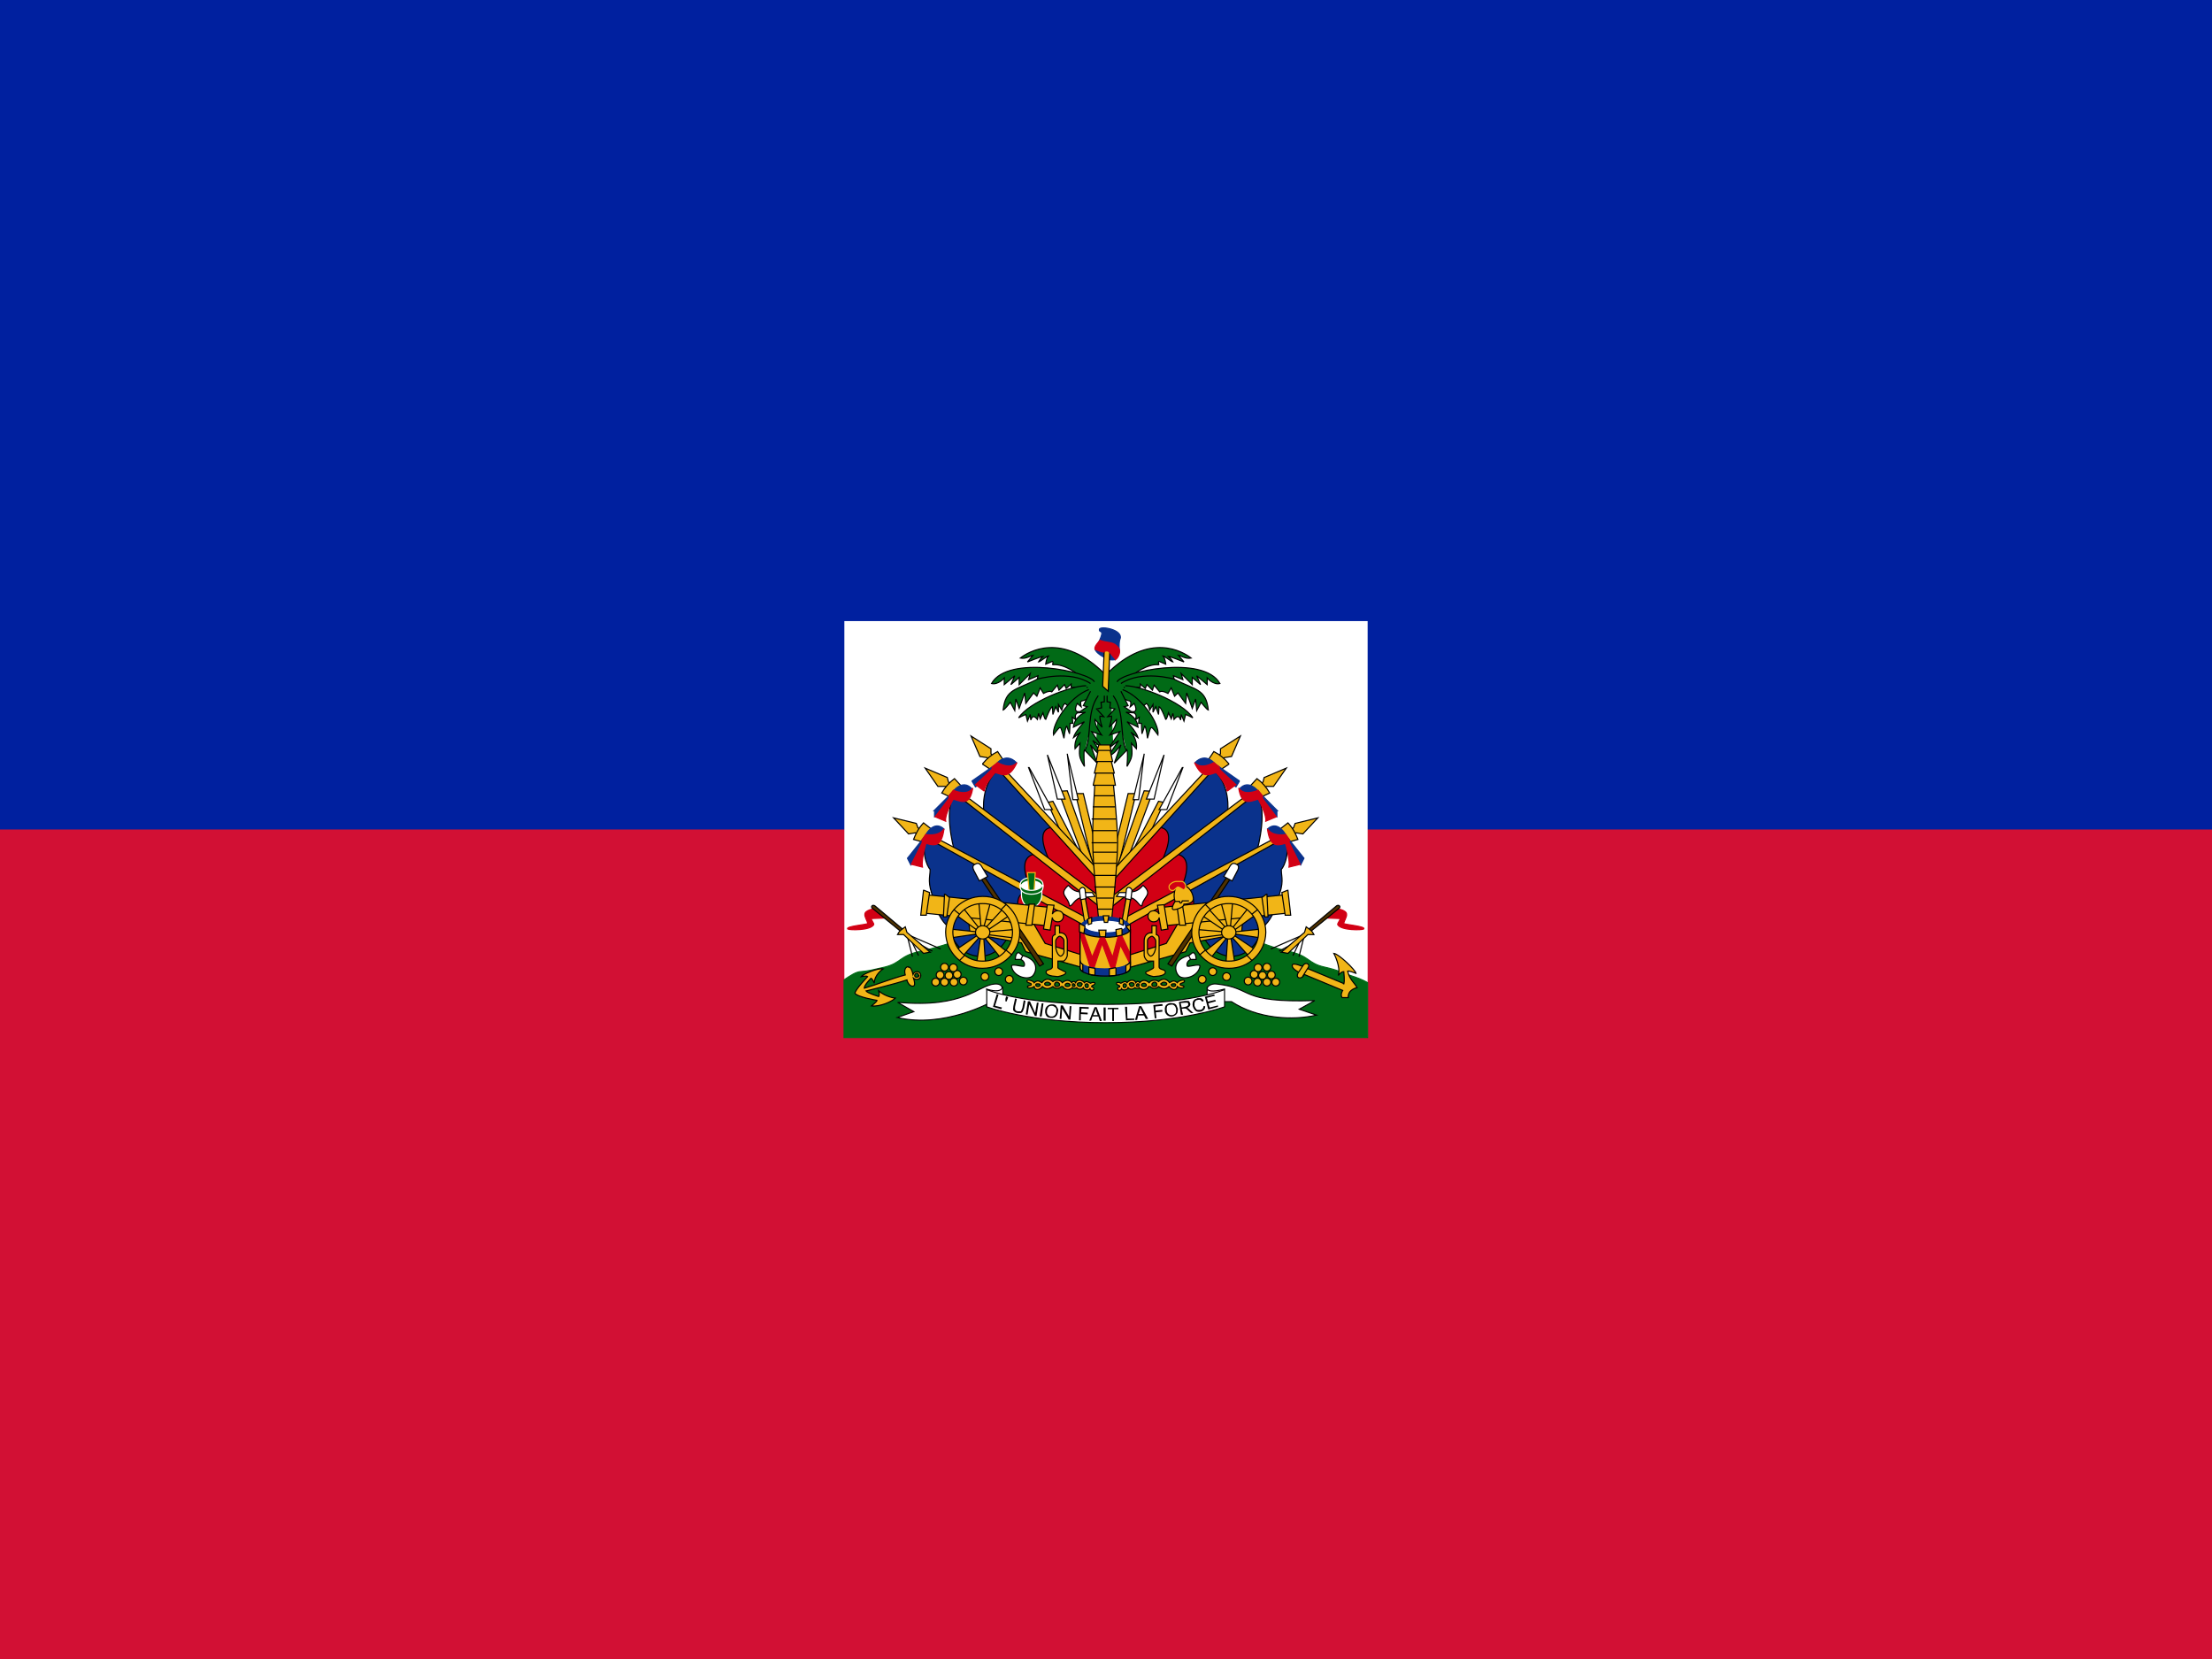
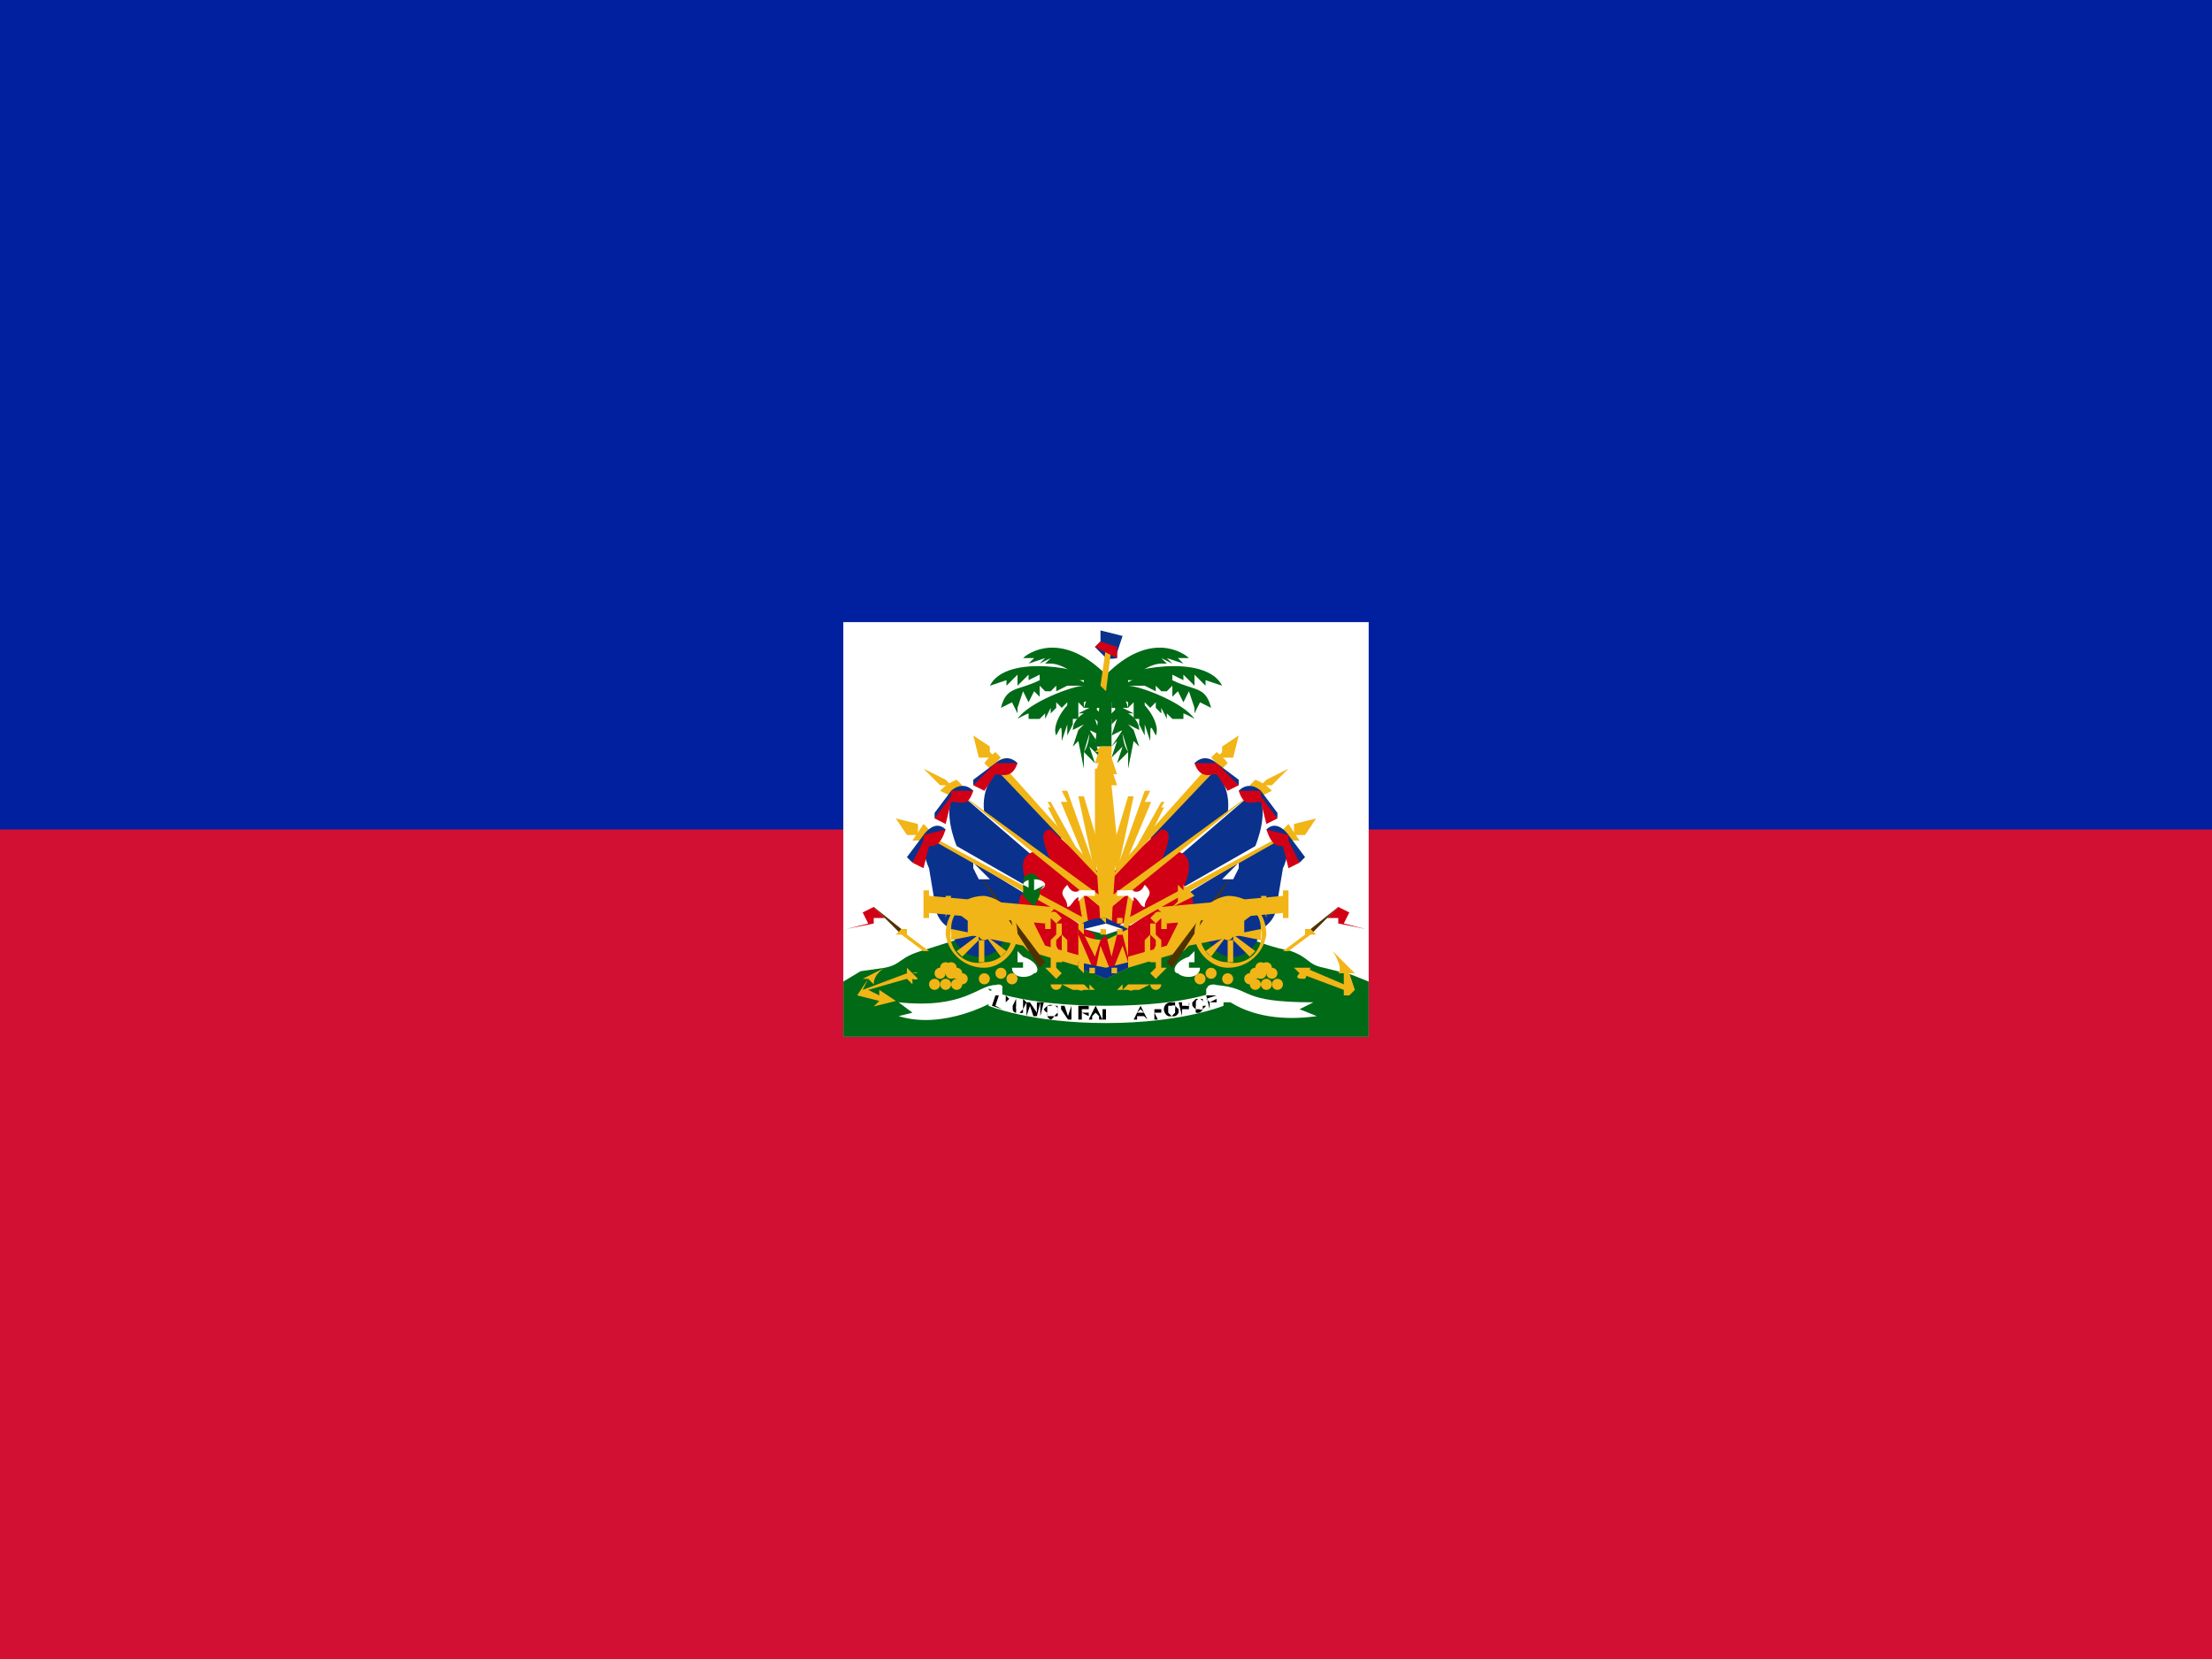
<svg xmlns="http://www.w3.org/2000/svg" xmlns:xlink="http://www.w3.org/1999/xlink" id="flag-icons-ht" viewBox="0 0 640 480">
  <path fill="#d21034" d="M0 0h640v480H0z" />
  <path fill="#00209f" d="M0 0h640v240H0z" />
-   <g fill="#f1b517" stroke="#000" stroke-width=".2">
-     <path fill="#fff" d="M244.3 179.7h151.4v120.5H244.3z" stroke="none" />
-     <path fill="#016a16" stroke="#016a16" stroke-width=".3" d="M350.5 266.8l-31 1-30.7.3s-15.8 5.8-22.3 7.1c-6.4 1.3-5.6 3.4-10.5 4.6-4 .9-4.5 1.1-6.8 1.3-1.5 0-3.2 1.2-5 2.4v16.7h151.5v-15.9c-1.6-.9-3.2-1.5-4.8-2-2.2-.8-3.7-1.6-7.7-2.5-5-1.1-4.2-3.3-10.6-4.6-6.5-1.3-22.1-8.4-22.1-8.4z" />
+   <g fill="#f1b517" stroke="#000" stroke-width="0">
+     <path fill="#fff" d="M244 180h152v120H244z" stroke="none" />
+     <path fill="#016a16" d="M351 267l-31 1h-31l-22 7c-7 2-6 4-11 5l-7 1-5 3v16h152v-16l-5-2-8-2c-5-1-4-3-10-5-7-1-23-8-23-8z" stroke="none" />
    <g transform="translate(-80) scale(1.6)">
      <g id="a">
-         <path d="M244.5 143.5h1.4l2.6 10.7-.6 3.4-3.4-14z" />
-         <path fill="#fff" d="M243 136.3l1 8.3h1l-2-8.2z" />
-         <path d="M245.7 154.6l-4.3-11.5 1.6-.1 5 14-2.3-2.4z" />
-         <path fill="#fff" d="M239.4 136.5l1.8 8h1.4l-3.2-8z" />
-         <path d="M241.9 150.6l-2.5-5.5 1-.2 4.7 9-3.2-3.3z" />
-         <path fill="#fff" d="M236 138.8l2.9 7.6h1.4l-4.2-7.6z" />
-         <path fill="#0a328c" d="M242.3 151.4l-11.5-12.5c-3.6 2.8-2.9 8-2.9 8l13 10.2 1.3-5.7z" />
-         <path fill="#d20014" d="M248.9 158.2l-8.5-8.6c-3.6.2-.8 5.5-.6 6.2l9 7.7v-5.3z" />
-         <path d="M248.1 156.8L230.6 138l-.7.5 18.6 20.6-.4-2.3zm-18.5-20l-.4-.5v-.9l-3.6-2.3 1.6 3.7 1.3.2.3.4.8-.6z" />
-         <path d="M227.7 138.1a8.4 8.4 0 012.7-2.2l1 1.5-2.2 1.8-1.5-1z" />
-         <path fill="#0a328c" stroke="#0a328c" d="M225.8 141.3l.6 1c.4-.1 4-3.5 4-3.5h2.7l.7-.9c-2-2-3.7.3-3.7.3l-4.3 3z" />
-         <path fill="#d20014" stroke="#d20014" d="M228 143c0-1 1.8-3.2 2-3.3 1.3.4 2.5 1.2 3.9-1.8-1.2 1.4-3.5 0-3.5 0l-1 .8v.4l-3 2.8 1.5 1.1z" />
-         <path fill="#0a328c" d="M237.3 154.7l-14.4-11.4c-2.5 2.5-.4 10.2-.4 10.2l14 7.6.7-6.4z" />
-         <path fill="#d20014" d="M249.2 164l-11.9-9.6c-4 .6-.8 6.5-.6 7.2l12.5 6.8v-4.5z" />
-         <path d="M248.7 162l-25.6-19.2-.5.6 26.8 21-.7-2.4zm-26.8-20.2l-.4-.4-.2-.8-4-1.7 2.3 3.3h1.3l.4.4.6-.8z" />
-         <path d="M220.3 143.4a8.2 8.2 0 012.3-2.6l1.2 1.3-1.8 2.1-1.7-.8z" />
-         <path fill="#0a328c" stroke="#0a328c" d="M219 146.6v1.1c.4-.2 3.7-3.7 3.7-3.7l2.5-.5.6-.8c-1.8-2.1-3.7.7-3.7.7l-3.2 3.2z" />
-         <path fill="#d20014" stroke="#d20014" d="M221 148.5c-.2-1 1.2-3.8 1.4-4 1.6.5 3 1.2 3.5-2-1 1.6-3.5.4-3.5.4l-.8 1v.5l-2.5 3.3 1.9.8z" />
-         <path fill="#0a328c" d="M236.2 161.7a2783.3 2783.3 0 01-18.5-10.5c-1.3 2.3-.1 5.5.5 6 0 1.5-.6 2.3.7 5.5.4 2 1.3 3.9 2.7 5 1.6 6.4 8.2 6.9 10.7 1.6l4-7.6z" />
-         <path fill="#d20014" d="M248.3 168.5l-12.5-7.3c-4 .5 0 8 .3 8.7l12.2 4.3v-5.7z" />
-         <path d="M246.2 165.8l-28.3-15-.5.6 30 16.7-1.2-2.3zM216.5 150l-.5-.3-.3-.8-4.1-1 2.7 2.9 1.2-.2.6.3.4-.9z" />
-         <path d="M215.2 151.8c.4-1 .8-1.9 1.8-3l1.4 1.1-1.4 2.4-1.8-.5z" />
-         <path fill="#0a328c" stroke="#0a328c" d="M214.1 155.2l.6 1.2 3-4.6 2.5-.9.5-1c-2-1.8-3.5 1.4-3.5 1.4l-3.1 3.9z" />
-         <path fill="#d20014" stroke="#d20014" d="M216.8 156.8c-.2-1 .5-4.2.7-4.3 1.5.5 2.8.6 3.2-2.6-1 1.5-3.3 1-3.3 1l-.7 1 .1.4-2 4 2 .5z" />
+         <path d="M245 144h1l3 10-1 4-3-14z" />
+         <path fill="#fff" d="M243 136l1 9h1l-2-9z" />
+         <path d="M246 155l-5-12h2l5 14-2-2z" />
+         <path fill="#fff" d="M239 137l2 8h2l-4-8z" />
+         <path d="M242 151l-3-6h1l5 9-3-3z" />
+         <path fill="#fff" d="M236 139l3 7h1l-4-7z" />
+         <path fill="#0a328c" d="M242 151l-11-12c-4 3-3 8-3 8l13 10 1-6z" />
+         <path fill="#d20014" d="M249 158l-9-8c-3 0 0 5 0 6l9 7v-5z" />
+         <path d="M248 157l-17-19-1 1 19 20-1-2zm-18-20l-1-1v-1l-3-2 1 4h3z" />
+         <path d="M228 138a8 8 0 012-2l1 1-2 2-1-1z" />
+         <path fill="#0a328c" stroke="#0a328c" d="M226 141v1l4-3h3l1-1c-2-2-4 0-4 0l-4 3z" />
+         <path fill="#d20014" stroke="#d20014" d="M228 143l2-3c1 0 3 1 4-2h-4l-1 1v0l-3 3 2 1z" />
+         <path fill="#0a328c" d="M237 155l-14-12c-3 3 0 10 0 10l14 8v-6z" />
+         <path fill="#d20014" d="M249 164l-12-10c-4 1-1 7 0 8l12 6v-4z" />
+         <path d="M249 162l-26-19h0l26 21v-2zm-27-20l-1-1h0l-4-2 3 3h1v1l1-1z" />
+         <path d="M220 143a8 8 0 013-2l1 1-2 2-2-1z" />
+         <path fill="#0a328c" stroke="#0a328c" d="M219 147v1l4-4h2l1-1c-2-2-4 0-4 0l-3 4z" />
+         <path fill="#d20014" stroke="#d20014" d="M221 149l1-4c2 0 3 1 4-2h-4v1l-3 4 2 1z" />
+         <path fill="#0a328c" d="M236 162a2783 2783 0 01-18-11c-2 2 0 6 0 6l1 6c0 2 1 4 3 5 1 6 8 7 10 1l4-7z" />
+         <path fill="#d20014" d="M248 169l-12-8c-4 1 0 8 0 9l12 4v-6z" />
+         <path d="M246 166l-28-15h-1l30 17-1-2zm-29-16h-1v-1l-4-1 2 3h2v-1z" />
+         <path d="M215 152l2-3 1 1-1 2h-2z" />
+         <path fill="#0a328c" stroke="#0a328c" d="M214 155l1 1 3-4 2-1 1-1c-2-2-4 1-4 1l-3 4z" />
+         <path fill="#d20014" stroke="#d20014" d="M217 157l1-4c1 0 2 0 3-3l-4 1v1h0l-2 4 2 1z" />
      </g>
-       <use xlink:href="#a" width="100%" height="100%" transform="matrix(-1 0 0 1 499.9 0)" />
+       <use xlink:href="#a" width="100%" height="100%" transform="matrix(-1 0 0 1 500 0)" />
    </g>
    <g transform="translate(-80) scale(1.6)">
-       <path fill="#016a16" stroke="#016a16" d="M248.8 125.6l-.5 9h2.9l-.4-9 3-.3-.3-3.6-7.5.3v3.2l2.8.4z" />
+       <path fill="#016a16" d="M249 126l-1 9h3v-9l3-1v-3h-8v3l3 1z" stroke="none" />
      <g id="b" fill="#016a16">
-         <path d="M249.8 121.9c-7.8-7.8-13.9-4-15.3-2.9 1 .2 1.8-.4 2.3-.5l-1 1.2s2.5-1 2.8-1c-.4.3-.8 1-.8 1 .2 0 1.6-1.1 1.8-1.1-.4.4-.5 1.5-.5 1.5l1.2-.5c.3.2-.1.6.1.6 2-.2 4.7 1.7 5 2.3" />
-         <path d="M247.9 123.3c-.8-1.8-15.6-5-18.6.3 1.2.3 2.3-1 2.3-1v1.2l1.9-1.6-.7 1.6 1.5-1.3v1.3l2-2-.3 1.1 1.7-.7-.2 1" />
-         <path d="M247.2 123.6c-3.8-2.5-9.6-.8-9.6-.8-3.8 2-5.8 1.7-6.2 5.6.3-.1 1.3-1.4 1.3-1.4l.8 1.5.2-2.1.6 1.7 1-2.8.2 1.9 1.4-1.9.6.6.6-1.5.6 1s1-.6 1.5-.3l1-1.2.3.9 1-1 .3.7.9-.8v.6h3" />
-         <path d="M246.4 124c-2.7 0-10.3 2.9-12.2 5.8a13.3 13.3 0 011.3-.6l.3 1.2.5-1.2.1 1c.3-.8.6-.8 1.2-.1l.2-1.1.3 1 .5-1.1s.3 1.2.5 1.2c0 0 .8-2.2 1.2-2.3l.1 1.4.5-1.4.5 1v-1.4l.6 1s.2-1 .6-1.2l.8.7 3.4-2.5" />
-         <path d="M246.9 124.7c-3.5 1.3-6.7 6.2-6.4 8.2 1.5-2 1.2-1.7 1.9.6 0 0 .2-2 .5-2.2l.5 1.4.1-1.9h.5l-.1-1.1.7.5c-.2-.7-.3-.9.4-1.5 0 0-1 .1-.2-1.5l.7.6s-.2-.7 0-1l2.6-.8" />
-         <path d="M247.2 125l-1.3 2.6.7.2-1.6 1.1 1.3-.1s-2 .7-2.2 2.7l2-1s-1.7 1.8-2 2.9l1.3-1s-1.2 1.2-1 3l.9-1c-.2 2.3-.2 2.5.8 4.2 0 0-.2-2.6 0-3l2.3 2.4-1.2-3.3s1.4 2 2.2 1.9l-1.8-2.7 1.8 1.4-2-3 1.8.6s-1.3-1.7-1.2-2.8l1.3 1.4s-.5-1.5-.4-2l.7.1-1.3-1.4.9-.2-.1-1 .6-.1v-1.1m-1.1 0c-2.2 3-1.1 7.5-2.4 9.9" />
+         <path d="M250 122c-8-8-14-4-15-3h2l-1 1 3-1-1 1 2-1-1 1h1c1 0 0 0 0 0 2 0 5 2 5 3" />
+         <path d="M248 123c-1-2-16-5-19 1l3-1v1l2-2-1 2 1-2v2l2-2v1l2-1v1" />
+         <path d="M247 124c-4-3-9-1-9-1-4 2-6 1-7 5l2-1 1 2v-3 2l1-3 1 2 1-2 1 1v-2l1 1h1l1-1v1l2-1h1v0h3" />
+         <path d="M246 124c-2 0-10 3-12 6a13 13 0 012-1v1-1 1h2v-1 1l1-1v1l1-2v1l1-1v1-2l1 1 1-1v1l4-3" />
+         <path d="M247 125c-4 1-7 6-6 8 1-2 1-2 1 1l1-3v2l1-2h0v-1h1v-1-2l1 1v-1l2-1" />
+         <path d="M247 125l-1 3h1l-2 1h1s-2 1-2 3l2-1-2 2 1-1-1 3 1-1 1 5v-3l2 2-1-3 2 2-1-3 1 1-2-3 2 1-1-3 1 1v-1h1l-2-2h1v-1h1v-1m-1 0c-3 3-1 7-3 10" />
      </g>
-       <use xlink:href="#b" width="100%" height="100%" transform="matrix(-1 0 0 1 499.9 0)" />
-       <path d="M251 166.5s1.1-10 1.1-14.2c0-3.4-.8-10.8-.8-10.8H248s-.5 7.4-.4 10.8c0 4.2 1.1 14.2 1.1 14.2h2.3z" />
-       <path d="M247.7 142h4l-.5-2.7h-2.9l-.6 2.6z" />
-       <path d="M248 139.8h3.5l-.7-2.7h-2.2l-.7 2.7z" />
-       <path d="M248.2 137.7h3l-.6-2.7h-1.9l-.5 2.7z" />
-       <path d="M250.7 134.7h-2l-.3 1h2.5l-.2-1zm.4 29.7h-2.6m2.8-2h-3m3.4-2h-3.8m4-2.1h-4m4-2.2h-4.1m4.2-2h-4.4m4.4-1.7h-4.6m4.6-2.2h-4.6m4.5-2.1h-4.5m4.3-2.2h-4.1m3.9-2h-3.7" />
-       <path fill="#0a328c" stroke="#0a328c" d="M250 119c-.8-.3-2.3-1.3-1.9-1.9l.7-1.2c1-2.2 0-1.4 0-2-.2-.8 3.8-.2 3.8 1.3 0 .5-.3.2-.2 2.6l-.8 1.5a3.5 3.5 0 01-1.7-.2z" />
-       <path d="M250.4 125l-1-.9.3-7.1 1 .3-.3 7.6z" />
-       <path fill="#d20014" stroke="#d20014" d="M251.7 119.3c.6-.4 1-1.5.6-2.1-1-1.3-1.7-.8-3.4-1.4-.3.4-1 1-.9 1.6 2.3 1 1.4.2 2.2.3.4 0 .6.5 1.5 1.5z" />
+       <use xlink:href="#b" width="100%" height="100%" transform="matrix(-1 0 0 1 500 0)" />
+       <path d="M251 167l1-15-1-10h-3v10l1 15h2zM248 142h4l-1-3h-3v3z" stroke="none" />
+       <path d="M248 140h4l-1-3h-2l-1 3z" stroke="none" />
+       <path d="M248 138h3v-3h-2l-1 3z" stroke="none" />
+       <path d="M251 135h-2l-1 1h3v-1zm0 29h-3m3-2h-3m4-2h-4m4-2h-4m4-2h-4m4-2h-4m4-2h-5m5-2h-5m5-2h-5m5-2h-4m4-2h-4" stroke="none" />
+       <path fill="#0a328c" d="M250 119l-2-2 1-1v-2l4 1-1 3v1a4 4 0 01-2 0z" stroke="none" />
+       <path d="M250 125l-1-1 1-7h1l-1 8z" stroke="none" />
+       <path fill="#d20014" d="M252 119v-2l-3-1-1 1 2 1 2 1z" stroke="none" />
    </g>
    <g transform="translate(-80) scale(1.6)">
-       <use xlink:href="#c" width="100%" height="100%" transform="matrix(1 0 0 -1 0 320.4)" />
-       <path fill="#016a16" stroke="#fff" stroke-linecap="round" d="M238.4 161.8c0 1.2-.9 2.3-1.9 2.3s-1.8-1-1.8-2.4v-1.2h3.7v1.2z" />
-       <ellipse cx="236.5" cy="160.1" fill="#fff" rx="1.8" ry=".9" stroke="none" />
-       <path fill="#016a16" stroke="#f1b517" d="M236.1 161l-.3-3.2h1.4l-.2 3.3h-.9z" />
-       <path id="c" fill="#016a16" stroke="#fff" stroke-linecap="round" d="M238.5 160.1c-.2.5-1 .9-2 .9s-1.7-.4-2-.9a.8.8 0 000 .4c0 .7.9 1.2 2 1.2 1.2 0 2.1-.5 2.1-1.2a.8.8 0 000-.4z" />
+       <use xlink:href="#c" width="100%" height="100%" transform="matrix(1 0 0 -1 0 320)" />
+       <path fill="#016a16" d="M238 162l-1 2-2-2v-1h3v1z" stroke="none" />
+       <ellipse cx="237" cy="160" fill="#fff" rx="2" ry="1" stroke="none" />
+       <path fill="#016a16" d="M236 161v-3h1v3h-1z" stroke="none" />
+       <path id="c" fill="#016a16" stroke="#fff" stroke-linecap="round" d="M239 160l-2 1-2-1a1 1 0 000 0c0 1 0 2 2 2l2-2a1 1 0 000 0z" />
      <g id="d">
-         <path d="M246 172.8l-7-2.2-3.1-5.3-10.9-.5.4 4 9.3 1.7.8 1.6 10.7 3-.2-2.3z" />
-         <path fill="#503200" d="M238.7 174.3l-11.2-16.5-.5.5 11 16.4.7-.4z" />
-         <path fill="#fff" d="M228.6 158.5l-1.2-2c-.3-.4-.6-.5-1.1-.2-.5.2-.4.7-.2 1.1l1 1.9 1.5-.8z" />
-         <path d="M240 164.1l-22.5-2.3-.6 3.3 22.4 2.3.7-3.3z" />
-         <path d="M217 161l-.5 4.5h1l.6-4.1-1-.4zm3.8.7l-.2 4.1h.6l.5-3.5-.8-.6zm15.3 1.8l-.6 3.8h1.1l.5-3.8h-1zm3.3.1l-.7 4.4 1.2.2.4-2.3c0 .5.5.8 1 .8.6 0 1-.5 1-1 0-.6-.4-1-1-1a1 1 0 00-1 .6l.3-1.6-1.2-.1zm-8 .7l-3.2 3.5.4.4 4-2.7-1.3-1.2zM224 173l3.1-3.5-.3-.4-4 2.7 1.2 1.2zm8.1-.9l-3.7-2.9-.4.3 3 3.8 1.1-1.2zm-9.3-6.7l3.9 2.8.4-.3-3-3.8-1.3 1.3zm4.2-2.3l.4 4.6h.5l1.2-4.5-2.1-.1zm1.2 11l-.3-4.5h-.6l-.7 4.6h1.6zm5.1-6l-4.8.4v.5l4.8.6V168zm-11.4 1.5l4.7-.7v-.4l-4.8-.5v1.6z" />
-         <ellipse cx="227.7" cy="168.6" rx="1.3" ry="1.2" />
-         <path fill-rule="evenodd" stroke-linecap="round" d="M234.4 168.6c0 3.5-3 6.5-6.7 6.5a6.6 6.6 0 01-6.7-6.5c0-3.6 3-6.5 6.7-6.5a6.6 6.6 0 016.7 6.5zm-1.3 0a5.3 5.3 0 01-5.4 5.2 5.3 5.3 0 01-5.4-5.3 5.3 5.3 0 015.4-5.1 5.3 5.3 0 015.4 5.2z" />
-         <path d="M223.5 165.3l-1-.8m8.5 0l1-1m1 9.2l-1.1-.9m-8.4 1.9l1-1m21.7-10.6l1.1 6-.9.4-1-6.3h.8z" />
-         <path fill="#fff" d="M245.6 161.4c-.5-.3-1.2.1-2.4-1.3-1.9 1.7 0 2 .2 3.7.5.2.9-1.4 2.3-1.5l2.3-.2-.5-.7h-2z" />
-         <path fill="#fff" d="M246.4 162.5l-.2-1.7c-.3-.7-1-.1-1 .2l.2 1.7 1-.2z" />
-         <path fill-rule="evenodd" d="M240.8 167.4v1.6c-.6.2-.5.6-.5 1.2v4.7c-.1.4-.7.4-1 .6-.3.3-.2.8 1 1l1 .1c1.5-.3 1.8-.8 1-1-.3-.2-.9-.4-1-.6v-1.2h1c.2 0 .7-.6.7-1.1v-2.5c0-1.4-1-1.6-1.4-1.5v-1.3h-.8zm1.6 2.7c0-.4-.6-.8-.8-.8-.2 0-.7.5-.7.9v1c0 .4.3 1.6.9 1.7.2 0 .6-.4.6-.8v-2z" />
-         <path fill="#fff" d="M234.3 172.3c-.7-.2-.7 1.2-.7 1.2h1c.5.2.8.8.6 1.2-.3.2-2.2-.5-2.3 0 .3 1.9 2.9 2.6 3.8 1.8.9-.9 1.1-3-1.8-3.7l-.6-.5zm.6.6l-.3.6" />
-         <path d="M215 173l-1-4m2.1 3.8l-1.5-3.1m4 2.3l-3.3-1.8m4.8 1.4l-6.2-2.7" />
-         <path fill="#d20014" stroke="#d20014" d="M210.2 166l-2.6.1c-.2.1.5.9.4 1.1-.6 1.1-4.4 1-4.7.8-.5-.5 3.5-.8 3.6-1 0-.4-.6-1.2-.5-1.7 0-.7 1.7-1 1.7-1l2.1 1.7z" />
-         <path fill="#503200" d="M213.2 168l-5-4.2s-.3-.2-.5 0 0 .4 0 .4l5.4 4.4.1-.5z" />
-         <path d="M218.2 172.2l-4.2-3.6-.3-1-.8.6c-.3.2-.6.8-.6.8h1.1l3.6 3.4 1.1-.2z" />
-         <circle cx="232.5" cy="177.1" r=".7" />
-         <circle cx="230.6" cy="175.7" r=".7" />
-         <circle cx="228.1" cy="176.6" r=".7" />
-         <circle cx="224.2" cy="177.4" r=".7" />
-         <circle cx="222.5" cy="177.6" r=".7" />
-         <circle cx="220.8" cy="177.6" r=".7" />
-         <circle cx="219.2" cy="177.6" r=".7" />
-         <circle cx="220" cy="176.3" r=".7" />
-         <circle cx="221.6" cy="176.4" r=".7" />
-         <circle cx="223.1" cy="176.2" r=".7" />
-         <circle cx="222.4" cy="175" r=".7" />
-         <circle cx="220.8" cy="174.9" r=".7" />
-         <path fill-rule="evenodd" d="M236.5 178c0-.3-.8-.2-.8-.6 0-.4 1.2 0 1.3.3.7-.6 1-.2 1.4 0 .6-.8 1.3-.8 2-.2.4-.4 1.4-.3 1.7.2.7-.6 1.3-.5 1.7 0 .2-.3.5-.3.7 0 .3-.7 1.2-.5 1.6 0 .3-.4.7-.1 1.1.1.3-.2.8-.2.8 0 0 .4-.6.3-.6.6 0 .2.4 0 .4.4 0 .3-.6.4-.7 0-.3.4-1.1.2-1.2-.2a.8.8 0 01-1.2 0c-.3.2-.7.2-.8 0-.5.5-1.4.4-1.7-.2h-.3a1 1 0 01-1.5 0c-.9.6-1.4.4-1.9 0-.5.7-1.4.7-1.5 0-.4.3-1.2.4-1.2 0 0-.2.7-.1.7-.4zm1.6.1c0 .2-.2.3-.4.3s-.4-.1-.4-.3.1-.2.4-.2.4.1.4.2zm1.9-.2c0 .2-.3.3-.6.3s-.5-.1-.5-.3c0-.1.2-.3.5-.3s.5.2.5.3zm3.5.2c0 .2-.2.3-.5.3s-.4-.1-.4-.3c0-.1.2-.3.4-.3s.5.1.5.3zm-1.9 0c0 .2-.2.3-.5.3s-.4-.1-.4-.4c0-.2.2-.4.4-.4s.5.2.5.4zm4 0c0 .1-.1.3-.3.3-.3 0-.5-.2-.5-.4s.2-.3.5-.3c.2 0 .4.1.4.3zm-1.2 0c0 .2 0 .3-.2.3s-.3-.1-.3-.3.1-.2.3-.2l.2.2zm2.4.1c0 .2 0 .4-.3.4-.1 0-.3-.2-.3-.4s.2-.3.3-.3c.2 0 .3.1.3.3z" />
+         <path d="M246 173l-7-2-3-6h-11v4l10 2 1 1 10 3v-2z" />
+         <path fill="#503200" d="M239 174l-12-16h0l11 17 1-1z" />
+         <path fill="#fff" d="M229 159l-2-2-1-1v1l1 2h2z" />
+         <path d="M240 164l-22-2-1 3 22 2 1-3z" />
+         <path d="M217 161v5h1v-5h-1zm4 1v4h0l1-4h-1zm15 1v4h1v-3h-1zm3 1v4h1v-2l1 1 1-1-1-1a1 1 0 00-1 0l1-1h-2zm-8 0l-3 4h1l4-3-2-1zm-7 9l3-3v-1l-4 3 1 1zm8-1l-4-3h0l3 4 1-1zm-9-7l4 3h0l-3-4-1 1zm4-2v5h1l1-5h-2zm1 11v-4h-1v4h1zm5-6h-5v1l5 1v-2zm-11 2l5-1v0l-5-1v2z" />
+         <circle cx="228" cy="169" r="1" />
+         <path fill-rule="evenodd" stroke-linecap="round" d="M234 169c0 3-3 6-6 6a7 7 0 01-7-6c0-4 3-7 7-7a7 7 0 016 7zm-1 0a5 5 0 01-5 5 5 5 0 01-6-6 5 5 0 016-5 5 5 0 015 6z" />
+         <path d="M224 165h-1m8 0l1-1m1 9l-1-1m-8 2l1-1m21-11l1 6h-1l-1-6h1z" />
+         <path fill="#fff" d="M246 161c-1 0-2 1-3-1-2 2 0 2 0 4 1 0 1-2 3-2h2v-1h-2z" />
+         <path fill="#fff" d="M246 163v-2h-1v2l1-1z" />
+         <path fill-rule="evenodd" d="M241 167v2l-1 1v5h-1l1 1 1 1 1-1-1-1v-1h1l1-1v-3l-1-1v-2h-1zm1 3v-1l-1 1v1l1 2v-3z" />
+         <path fill="#fff" d="M234 172v2h1v1h-2c0 2 3 2 4 1 1 0 1-2-2-3l-1-1zm1 1v1" />
+         <path d="M215 173l-1-4m2 4l-1-3m4 2l-4-2m5 2l-6-3" />
+         <path fill="#d20014" stroke="#d20014" d="M210 166h-2v1l-5 1 4-1-1-2 2-1 2 2z" />
+         <path fill="#503200" d="M213 168l-5-4h0s0 0 0 0l5 5v-1z" />
+         <path d="M218 172l-4-3v-1h-1l-1 1h1l4 3h1z" />
+         <circle cx="233" cy="177" r="1" />
+         <circle cx="231" cy="176" r="1" />
+         <circle cx="228" cy="177" r="1" />
+         <circle cx="224" cy="177" r="1" />
+         <circle cx="223" cy="178" r="1" />
+         <circle cx="221" cy="178" r="1" />
+         <circle cx="219" cy="178" r="1" />
+         <circle cx="220" cy="176" r="1" />
+         <circle cx="222" cy="176" r="1" />
+         <circle cx="223" cy="176" r="1" />
+         <circle cx="222" cy="175" r="1" />
+         <circle cx="221" cy="175" r="1" />
+         <path fill-rule="evenodd" d="M237 178l-1-1 1 1h7c0-1 0-1 0 0h3l1 1h-1-1a1 1 0 01-1 0h-1l-2-1h0a1 1 0 01-2 0h-3-1 1zm1 0s0 0 0 0h-1 1c1 0 0 0 0 0zm2 0h-1c-1 0 0 0 0 0s0 0 0 0h1zm4 0h-1s0 0 0 0 0 0 0 0h1zm-2 0h-1s0 0 0 0 0 0 0 0h1zm4 0h-1s0 0 0 0h1zm-2 0s0 0 0 0h0s0 0 0 0h0zm3 0v1l-1-1s0 0 0 0h1z" />
      </g>
-       <use xlink:href="#d" width="100%" height="100%" transform="matrix(-1 0 0 1 499.9 0)" />
-       <path fill="#0a328c" stroke="#0a328c" d="M249.8 165.7c-2.5 0-4.5 1-4.5 2.1 0 .2 0 .4.2.6.5.6 2.3 1 4.4 1 2 0 3.6-.3 4.2-.9.2-.2.3-.4.3-.7 0-1.1-2-2-4.6-2z" />
-       <path d="M254.4 168v7c0 .9-2 1.5-4.5 1.5s-4.6-.6-4.6-1.5v-7c0 .8 2 1.5 4.5 1.5 2.6 0 4.6-.7 4.6-1.5z" />
-       <path fill="#d20014" stroke="#d20014" d="M245.3 168v1l2.2 7 1.8-5.4 2 5.5 1.3-5.2 1.8 3.5v-1.9l-1.6-3.4a8.3 8.3 0 01-.6.2l-1 3.8-1.5-3.6a14.5 14.5 0 01-.7 0l-1.5 3.6-1.6-4.4c-.4-.2-.6-.5-.6-.7z" />
-       <path fill="#0a328c" stroke="#0a328c" d="M254.4 173.7v1.3c0 .9-2 1.5-4.5 1.5s-4.6-.6-4.6-1.5v-1.3c0 .9 2 1.5 4.5 1.5 2.6 0 4.6-.6 4.6-1.5z" />
-       <path d="M251.7 175l-1.1.2v1.3l1.2-.1v-1.3zm-4.8-.1v1.3l1.1.2v-1.3a8.9 8.9 0 01-1.1-.2zm-1.6-1.2v1.3c0 .3.2.5.5.7v-1.3c-.3-.2-.5-.4-.5-.7zm9.1.2c0 .2-.4.5-.8.7v1.3c.5-.2.8-.5.8-.9v-1z" />
-       <path fill="none" d="M254.4 168v7c0 .9-2 1.5-4.5 1.5s-4.6-.6-4.6-1.5v-7" />
-       <path fill="#fff" stroke="#fff" d="M253.4 167.5c0 .5-1.6 1-3.5 1-2 0-3.6-.5-3.6-1s1.6-.9 3.5-.9c2 0 3.6.4 3.6 1z" />
-       <path d="M248.7 168.2l.2 1.2h1l.1-1.2h-1.3zm4.1-.3l-1 .2.1 1.2 1-.2V168zm-5.4-2l-.7.3.1 1 .6-.2v-1zm2.4-.3h-.3l.2 1.2h.6l.2-1.2a9.7 9.7 0 00-.7 0zm2.7.4l-.1 1 .7.3v-1a5.3 5.3 0 00-.6-.3zm-6.5 2.8l.2-1.3-1-.5v1.5l.8.3zm8.4-.3v-1.3l-.8.3.8 1zm9.3-8.5c.8 0 2 1 2.1 2.5 0 1-1.7 1-1.7 1 0 .5-1 .9-1.8 1-.8 0 .2-1.5.2-1.5-.5-1.3.2-2.7.2-2.7l1-.3z" />
-       <path d="M262.5 163h.8s0 .3.2.3.3-.4.3-.4h1.2" />
-       <path fill="#d20014" stroke="#f1b517" d="M264.1 160.9c.7-.5.1-1.5-.4-1.5h-1c-.6 0-1.4.6-1.3 1 0 .5.4.7.8.6.2 0 .6-.6.8-.6.3 0 1 .6 1.1.5z" />
-       <path fill-rule="evenodd" d="M214.2 174.8c-.6.1-.7.8-.5 1.5-2.6.7-5 1.7-7.4 2.4-.1-.5 1.2-1.8 1.2-1.8.3.1.6.9.6.9 0-1.6 1.6-2.6 1.6-2.6-1-.2-3.7 1-4 1.4 0 0 1-.2 1.2 0 0 0-2.2 2.3-2.3 3 .4.7 4 1.3 4 1.3 0 .2-1 1-1 1 1.5.2 3.7-.8 4.3-1.4 0 0-1.7-.2-3-1.3 0 0 .2.7 0 1 0 0-2-.6-2.3-1 0 0 5-1.2 7.4-2 .1.5.6 1.3 1.2 1.1.3-.1.2-.8 0-1.4a.8.8 0 00.6.2c.4 0 .7-.3.7-.7 0-.4-.3-.7-.7-.7a.8.8 0 00-.7.5c-.1-.5-.4-1.4-.8-1.3zm2 1.6c0 .2-.2.3-.4.3a.3.3 0 01-.4-.3c0-.2.2-.4.4-.4s.3.2.3.4z" />
-       <path d="M293 177.9c.2-.4 0-2.2 0-2.2-.5 0-1 .7-1 .7.5-1.6-.8-4-.8-4 .9.1 3.9 3 4 3.6 0 0-1.3-.5-1.5-.4.3 1.5 1.3 2.2 1.7 3 0 0-1.7.3-1.6 1.8h-1.1c-.4-.5.1-1.3.1-1.3l-7.7-3.2c-.5-.2-1.6-.8-1.4-1.4.1-.5 2 .3 2.4.5l7 2.9z" />
-       <path d="M285.6 176.5l1-1.6c.3-.5-.4-1-.9-.4l-1 1.5c-.4.9.5 1.1 1 .5z" />
+       <use xlink:href="#d" width="100%" height="100%" transform="matrix(-1 0 0 1 500 0)" />
+       <path fill="#0a328c" d="M250 166c-3 0-5 1-5 2h1l4 1 4-1-4-2z" stroke="none" />
+       <path d="M254 168v7l-4 2-5-2v-7c0 1 2 2 5 2l4-2z" stroke="none" />
+       <path fill="#d20014" d="M245 168v1l3 7 1-5 2 5 2-5 1 3v-1l-1-4a8 8 0 01-1 0l-1 4-1-4a15 15 0 01-1 1l-1 3-2-4-1-1z" stroke="none" />
+       <path fill="#0a328c" d="M254 174v1l-4 2-5-2v-1l5 1 4-1z" stroke="none" />
+       <path d="M252 175h-1v1h1v-1zm-5 0v1h1v-1a9 9 0 01-1 0zm-2-1v1l1 1v-2h-1zm9 0v1-1z" stroke="none" />
+       <path fill="none" d="M254 168v7l-4 2-5-2v-7" stroke="none" />
+       <path fill="#fff" d="M253 168l-3 1-4-1 4-1 3 1z" stroke="none" />
+       <path d="M249 168v1h1v-1h-1zm4 0h-1v1h1v-1zm-6-2v1-1zm3 0h-1l1 1v-1zm2 0v1h1v-1a5 5 0 00-1 0zm-6 3v-2h-1v1l1 1zm8-1v-1 1zm10-8l2 2-2 1-2 1 1-1v-3h1zM263 163h1c1 0 0 0 0 0h1" stroke="none" />
+       <path fill="#d20014" d="M264 161v-2h-1l-2 1 1 1 1-1 1 1z" stroke="none" />
+       <path fill-rule="evenodd" d="M214 175v1l-8 3 1-2 1 1c0-2 2-3 2-3l-4 2h1l-2 3 4 1-1 1 4-1-3-2v1l-2-1 7-2 1 1v-1a1 1 0 001 0v-1a1 1 0 00-1 0l-1-1zm2 1v1l-1-1h1z" stroke="none" />
+       <path d="M293 178v-2h-1c1-1-1-4-1-4l4 4h-1l1 3-1 1h-1v-1l-8-3-1-1h2l7 3z" stroke="none" />
+       <path d="M286 177l1-2h-1l-1 1c-1 1 0 1 1 1z" stroke="none" />
    </g>
-     <g fill="#fff" stroke-width=".3">
-       <path d="M290.2 288.6l-.1-3-3.5.3-.2 3.1 3.8-.4z" />
-       <path d="M264.4 292.7l-4.7-2.7c19.4 1.8 23.4-5 28.1-5.3 3-.3 3.3 3.2-2.3 1.5l1.5 3.6s-13.8 7.8-27.4 4.6l4.8-1.7zm84.8-4.1l.1-3 4.3.2.2 3.1-4.6-.3z" />
-       <path d="M375.9 292l4.5-2.5c-22.4.7-17.3-3.6-28.4-4.8-3-.4-5 3.4 2.2 1.5l-1.4 3.6h3.5c7.6 5 17.8 5.5 24.6 3.9l-5-1.7z" />
-       <path d="M285.5 286.3v5s12.3 4.6 34.4 4.6c22.2 0 34.4-4.6 34.4-4.6v-5s-9.3 4.3-34.4 4.3c-25 0-34.4-4.3-34.4-4.3z" />
+     <g fill="#fff" stroke="none">
+       <path d="M290 289v-3h-3l-1 3h4z" />
+       <path d="M264 293l-4-3c19 2 23-5 28-5 3-1 3 3-2 1l1 4s-14 8-27 4l4-1zm85-4v-3h5v3h-5z" />
+       <path d="M376 292l4-2c-22 0-17-4-28-5-3-1-5 3 2 1l-1 4h3c8 5 18 5 25 4l-5-2z" />
+       <path d="M286 286v5s12 5 34 5 34-5 34-5v-5s-9 5-34 5-35-5-35-5z" />
    </g>
-     <path fill="#000" d="M287.3 291.3l1.1-3.7.5.2-1 3.2 2 .5-.2.5-2.4-.7zm3.6-1.6v-.7l.2-.7.6.2-.2.6-.3.7-.3-.1zm5.3-.3l.5.2-.4 2.1-.4 1a1.2 1.2 0 01-.5.4h-1a2 2 0 01-.9-.4 1 1 0 01-.4-.6l.1-1 .5-2.2.5.1-.5 2.2a2.1 2.1 0 000 .8.7.7 0 00.2.4l.5.2h1l.4-1 .4-2.2zm.6 4l.6-3.7h.6l1.5 3.4.5-3h.5l-.6 3.9-.5-.1-1.6-3.3-.5 3-.5-.1zm4 .7l.6-3.8h.5l-.5 3.8h-.5zm1.6-1.7c0-.6.3-1.1.7-1.4a2 2 0 011.4-.4c.4 0 .7.1 1 .3l.5.8c.2.3.2.7.1 1a2.2 2.2 0 01-.3 1 1.7 1.7 0 01-.8.7 2 2 0 01-1 .1 2 2 0 01-1-.3 1.7 1.7 0 01-.5-.8 2.1 2.1 0 01-.1-1zm.5 0c0 .5 0 1 .3 1.2.2.3.5.5.9.5s.7 0 1-.3c.3-.2.4-.6.5-1a1.9 1.9 0 000-1 1.2 1.2 0 00-.5-.5 1.3 1.3 0 00-.7-.3c-.3 0-.7 0-1 .3-.2.2-.4.6-.5 1.2zm3.7 2.3l.3-3.8h.6l1.8 3.2.2-3h.5l-.3 3.9h-.5l-1.9-3.2-.2 3h-.5zm5.6.4l.1-3.8 2.7.1v.5l-2.1-.1-.1 1.1 1.9.1v.5l-2-.1v1.8h-.5zm3 .1l1.5-3.8h.6l1.5 4h-.6l-.4-1.3h-1.7l-.4 1.2h-.6zm1-1.5h1.4l-.4-1a9.8 9.8 0 01-.2-.9l-.2.8-.5 1.1zm3.1 1.6v-3.8h.6v3.8h-.6zm2.5 0V292h-1.3v-.4h3.1v.4h-1.3v3.4h-.5zm4 0l-.3-4h.6l.1 3.4h2v.4l-2.5.1zm2.6-.2l1.2-4h.6l2 3.7h-.7l-.5-1h-1.7l-.3 1.3h-.6zm1-1.7h1.4l-.5-1-.4-.9a4.8 4.8 0 01-.1.8l-.4 1.1zm4.7 1.2l-.4-3.8 2.6-.3.1.5-2.1.2v1.2l2-.2v.5l-1.9.2.2 1.7h-.5zm3-2.1a2 2 0 01.2-1.6 2 2 0 011.3-.7l1 .1c.4.1.6.3.8.6l.4 1-.1 1a1.6 1.6 0 01-.6.8 2 2 0 01-.9.4 2 2 0 01-1-.1 1.7 1.7 0 01-.8-.6 2.1 2.1 0 01-.4-1zm.5-.1c0 .4.2.8.5 1 .3.3.6.3 1 .3s.7-.2 1-.5c.2-.3.2-.7.2-1.2a2 2 0 00-.3-.8 1.3 1.3 0 00-.6-.5 1.4 1.4 0 00-.7 0c-.4 0-.7.1-1 .4-.1.3-.2.7-.1 1.3zm4.1 1.3l-.6-3.8 1.7-.3h.8c.2 0 .4 0 .5.2l.3.6c0 .3 0 .5-.2.7-.1.2-.4.4-.7.5a1.4 1.4 0 01.3.1l.5.5 1 .9h-.7l-.7-.6a7.4 7.4 0 00-.5-.5 1.2 1.2 0 00-.3-.2.8.8 0 00-.3 0h-.3l-.6.1.4 1.7h-.6zm.2-2.2l1-.2a1.7 1.7 0 00.6-.2.6.6 0 00.3-.6.6.6 0 00-.2-.4h-.7l-1.3.1.3 1.3zm6.3-.4h.5c0 .4-.1.8-.3 1a2 2 0 01-1 .6 2 2 0 01-1 0 1.6 1.6 0 01-.8-.6 2.6 2.6 0 01-.5-1 2.2 2.2 0 010-1c0-.4.3-.7.5-.9l.9-.4h1c.4.2.6.4.8.8l-.5.2a1.2 1.2 0 00-.5-.5 1.1 1.1 0 00-.7 0 1 1 0 00-.7.3 1.1 1.1 0 00-.3.7v.7a2.3 2.3 0 00.4.8c.1.2.3.4.6.4h.7a1.1 1.1 0 00.6-.3c.2-.2.3-.5.3-.8zm1.4 1l-1-3.7 2.7-.7.2.4-2.3.6.3 1.1 2.1-.5.2.4-2.2.6.4 1.2 2.4-.6v.4l-2.8.8z" stroke="none" />
+     <path fill="#000" d="M287 291l1-3h1l-1 3 2 1-3-1zm4-1v-2l1 1-1 1zm5-1l1 1-1 2v1a1 1 0 01-1 0h-1a1 1 0 01-1-1v-1l1-2v2a2 2 0 000 1v1h1l1-1v-3zm1 4v-3h1l2 3v-3h1l-1 4h-1l-1-3-1 3v-1zm4 1v-4h1l-1 4zm1-2l1-1a2 2 0 012 0h1v2a2 2 0 010 1 2 2 0 01-1 0 2 2 0 01-1 1 2 2 0 01-1-1 2 2 0 010-1 2 2 0 01-1-1zm1 0v2h2l1-1a2 2 0 000-1 1 1 0 00-1-1 1 1 0 00-1 0h-1v1zm4 3v-4h1l1 3 1-3v4h-1l-2-3v3zm5 0v-4h3v1h-2v1h2v1l-2-1v2h-1zm3 0l2-4 2 4h-1v-1h-2v1h-1zm1-1h2l-1-1a10 10 0 010-1v1l-1 1zm3 1v-3h1v3h-1zm3 0v-3h-1 3-2v3zm4 0v-4 4h2-2zm2 0l2-4 2 4-1-1h-2v1h-1zm1-2h2l-1-1-1 1zm5 2v-4h2-2v1h2v1h-2l1 2h-1zm3-2a2 2 0 010-2 2 2 0 012-1h1v1l1 1v1a2 2 0 01-1 1 2 2 0 01-1 0 2 2 0 01-1 0 2 2 0 01-1-1 2 2 0 010-1zm1-1v1l1 1 1-1v-1a2 2 0 000-1 1 1 0 00-1 0h-1v1zm4 2l-1-4h3v2l1 1-1-1a7 7 0 00-1 0h-1v2zm0-3h1a2 2 0 001 0 1 1 0 000-1h-2v2zm6 0h1l-1 1a2 2 0 01-1 1 2 2 0 01-1 0 2 2 0 010-1 3 3 0 01-1-1 2 2 0 010-1l1-1h2v1a1 1 0 00-1-1 1 1 0 00-1 1v1a2 2 0 000 1h1a1 1 0 001 0v-1zm2 1l-1-4h3l-3 1 1 1 2-1v1h-2v2l2-1-2 1z" stroke="none" />
  </g>
</svg>
